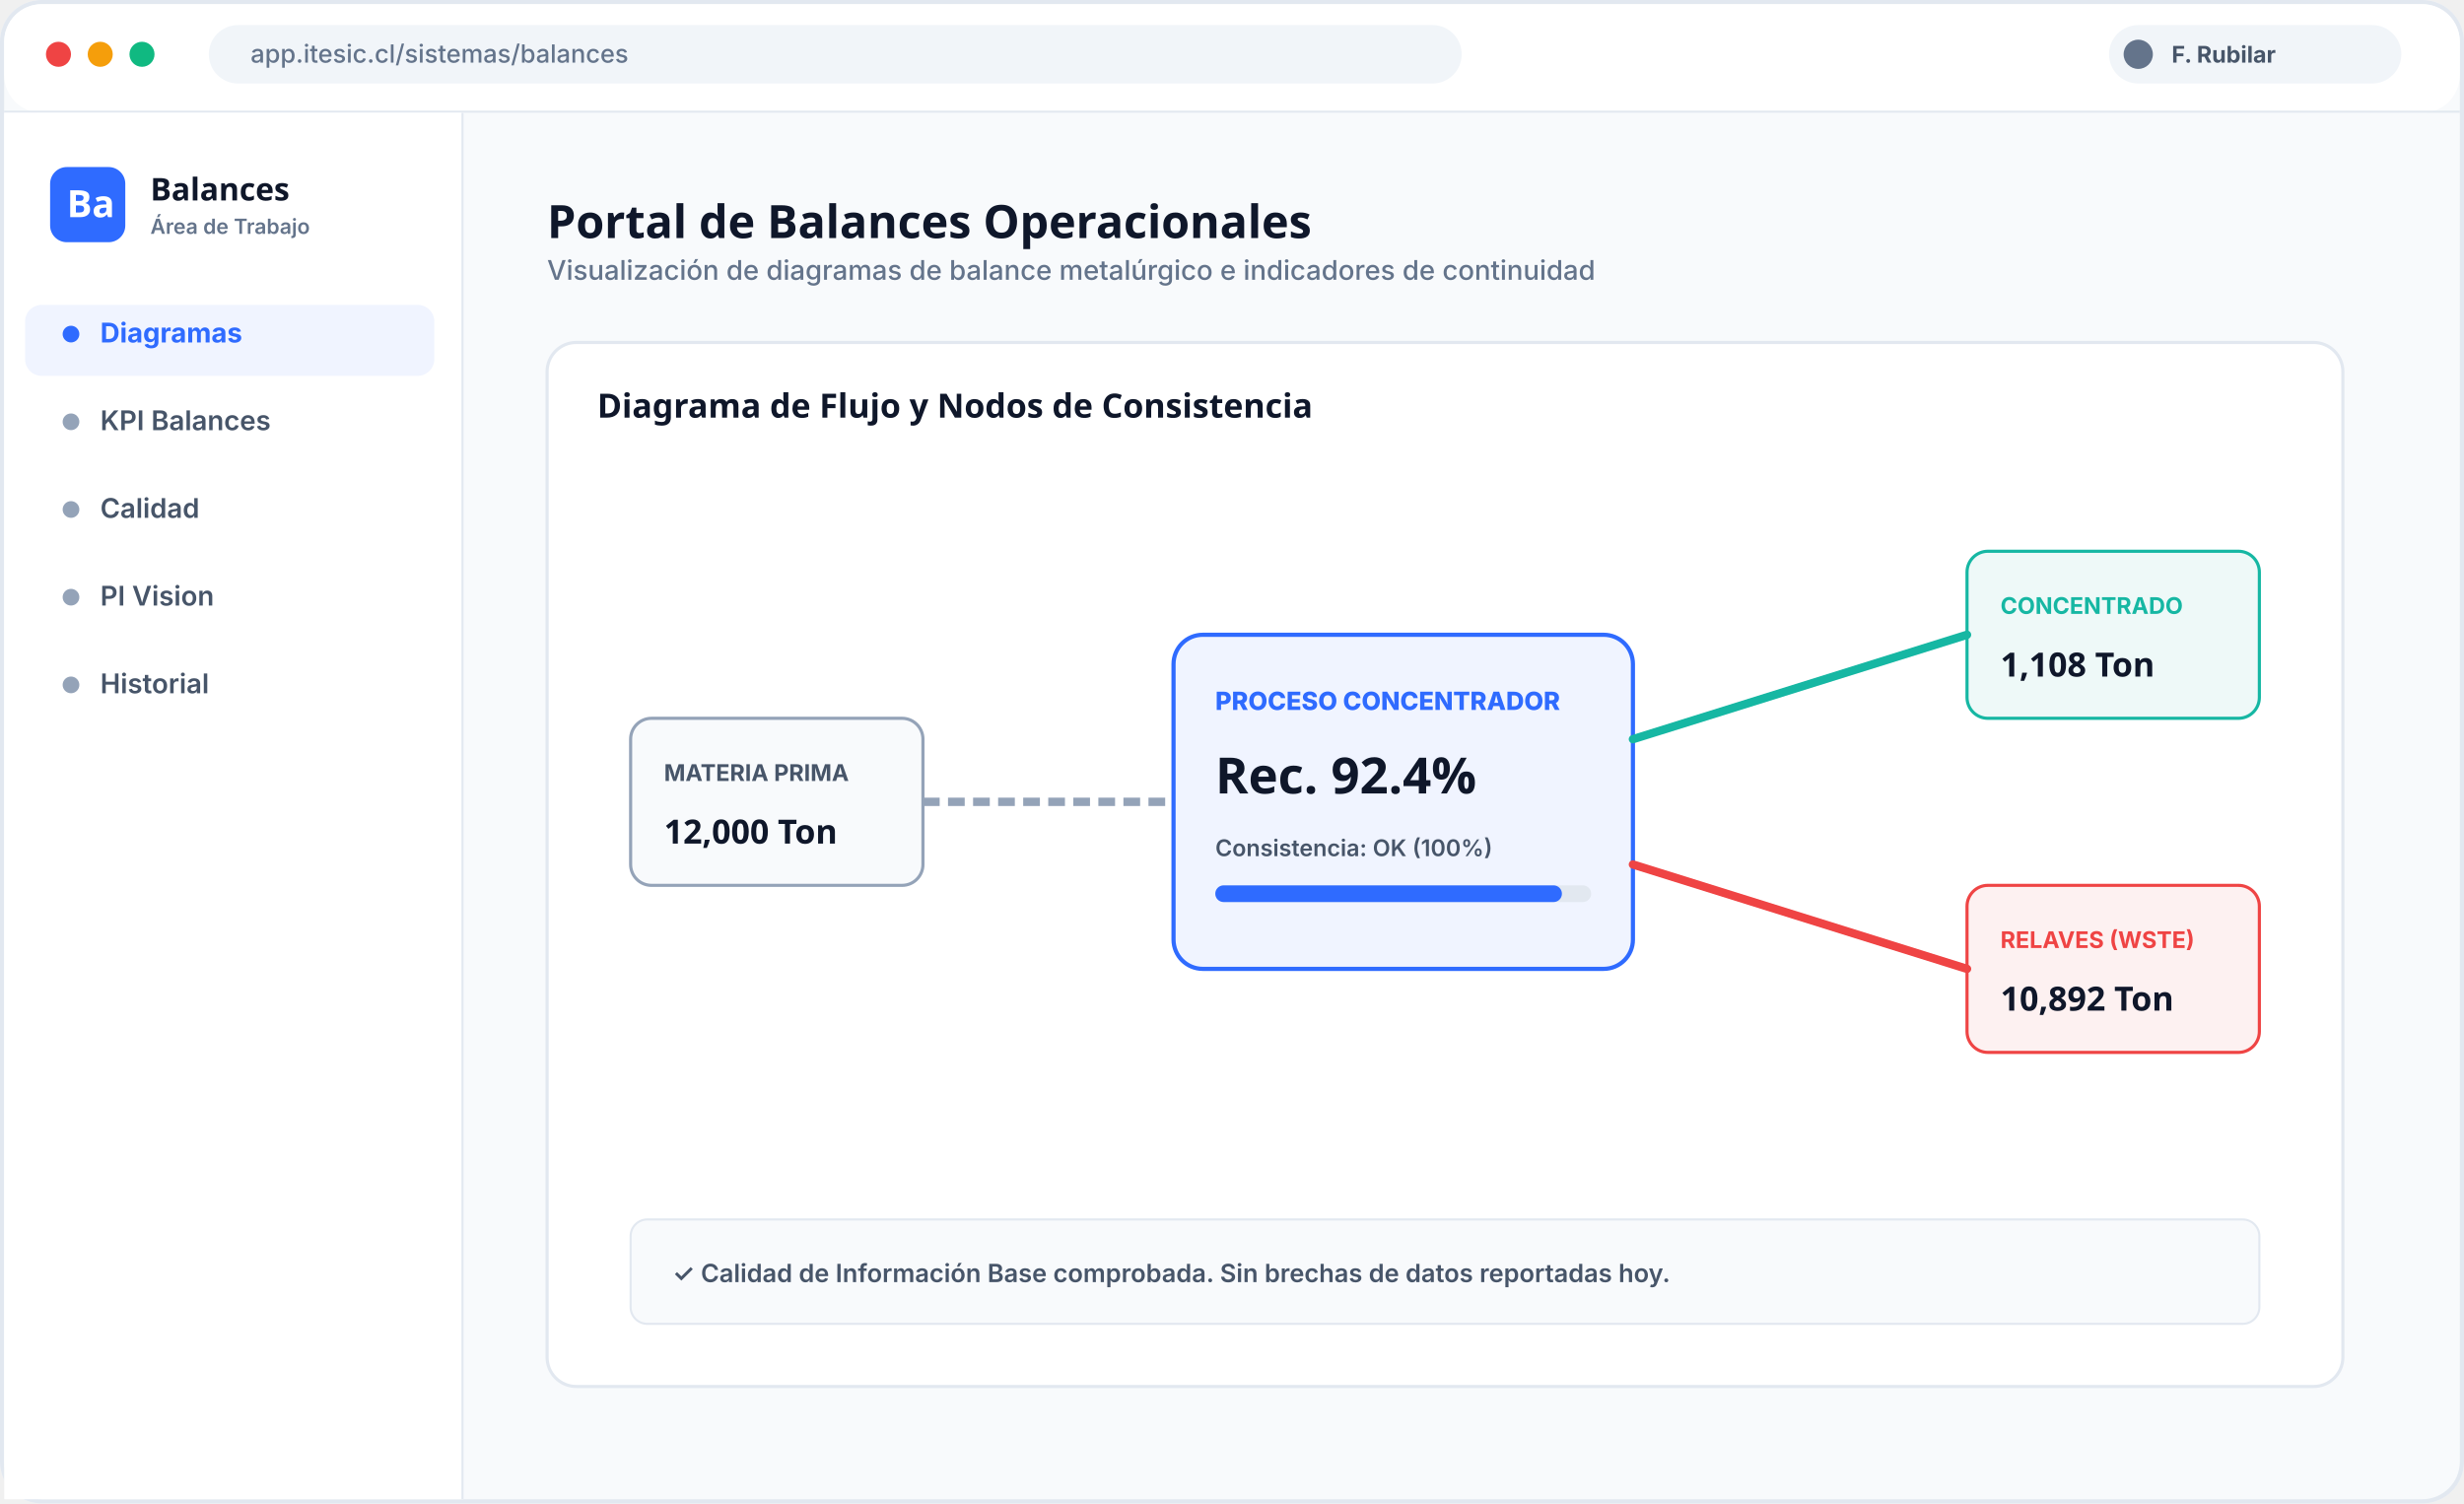
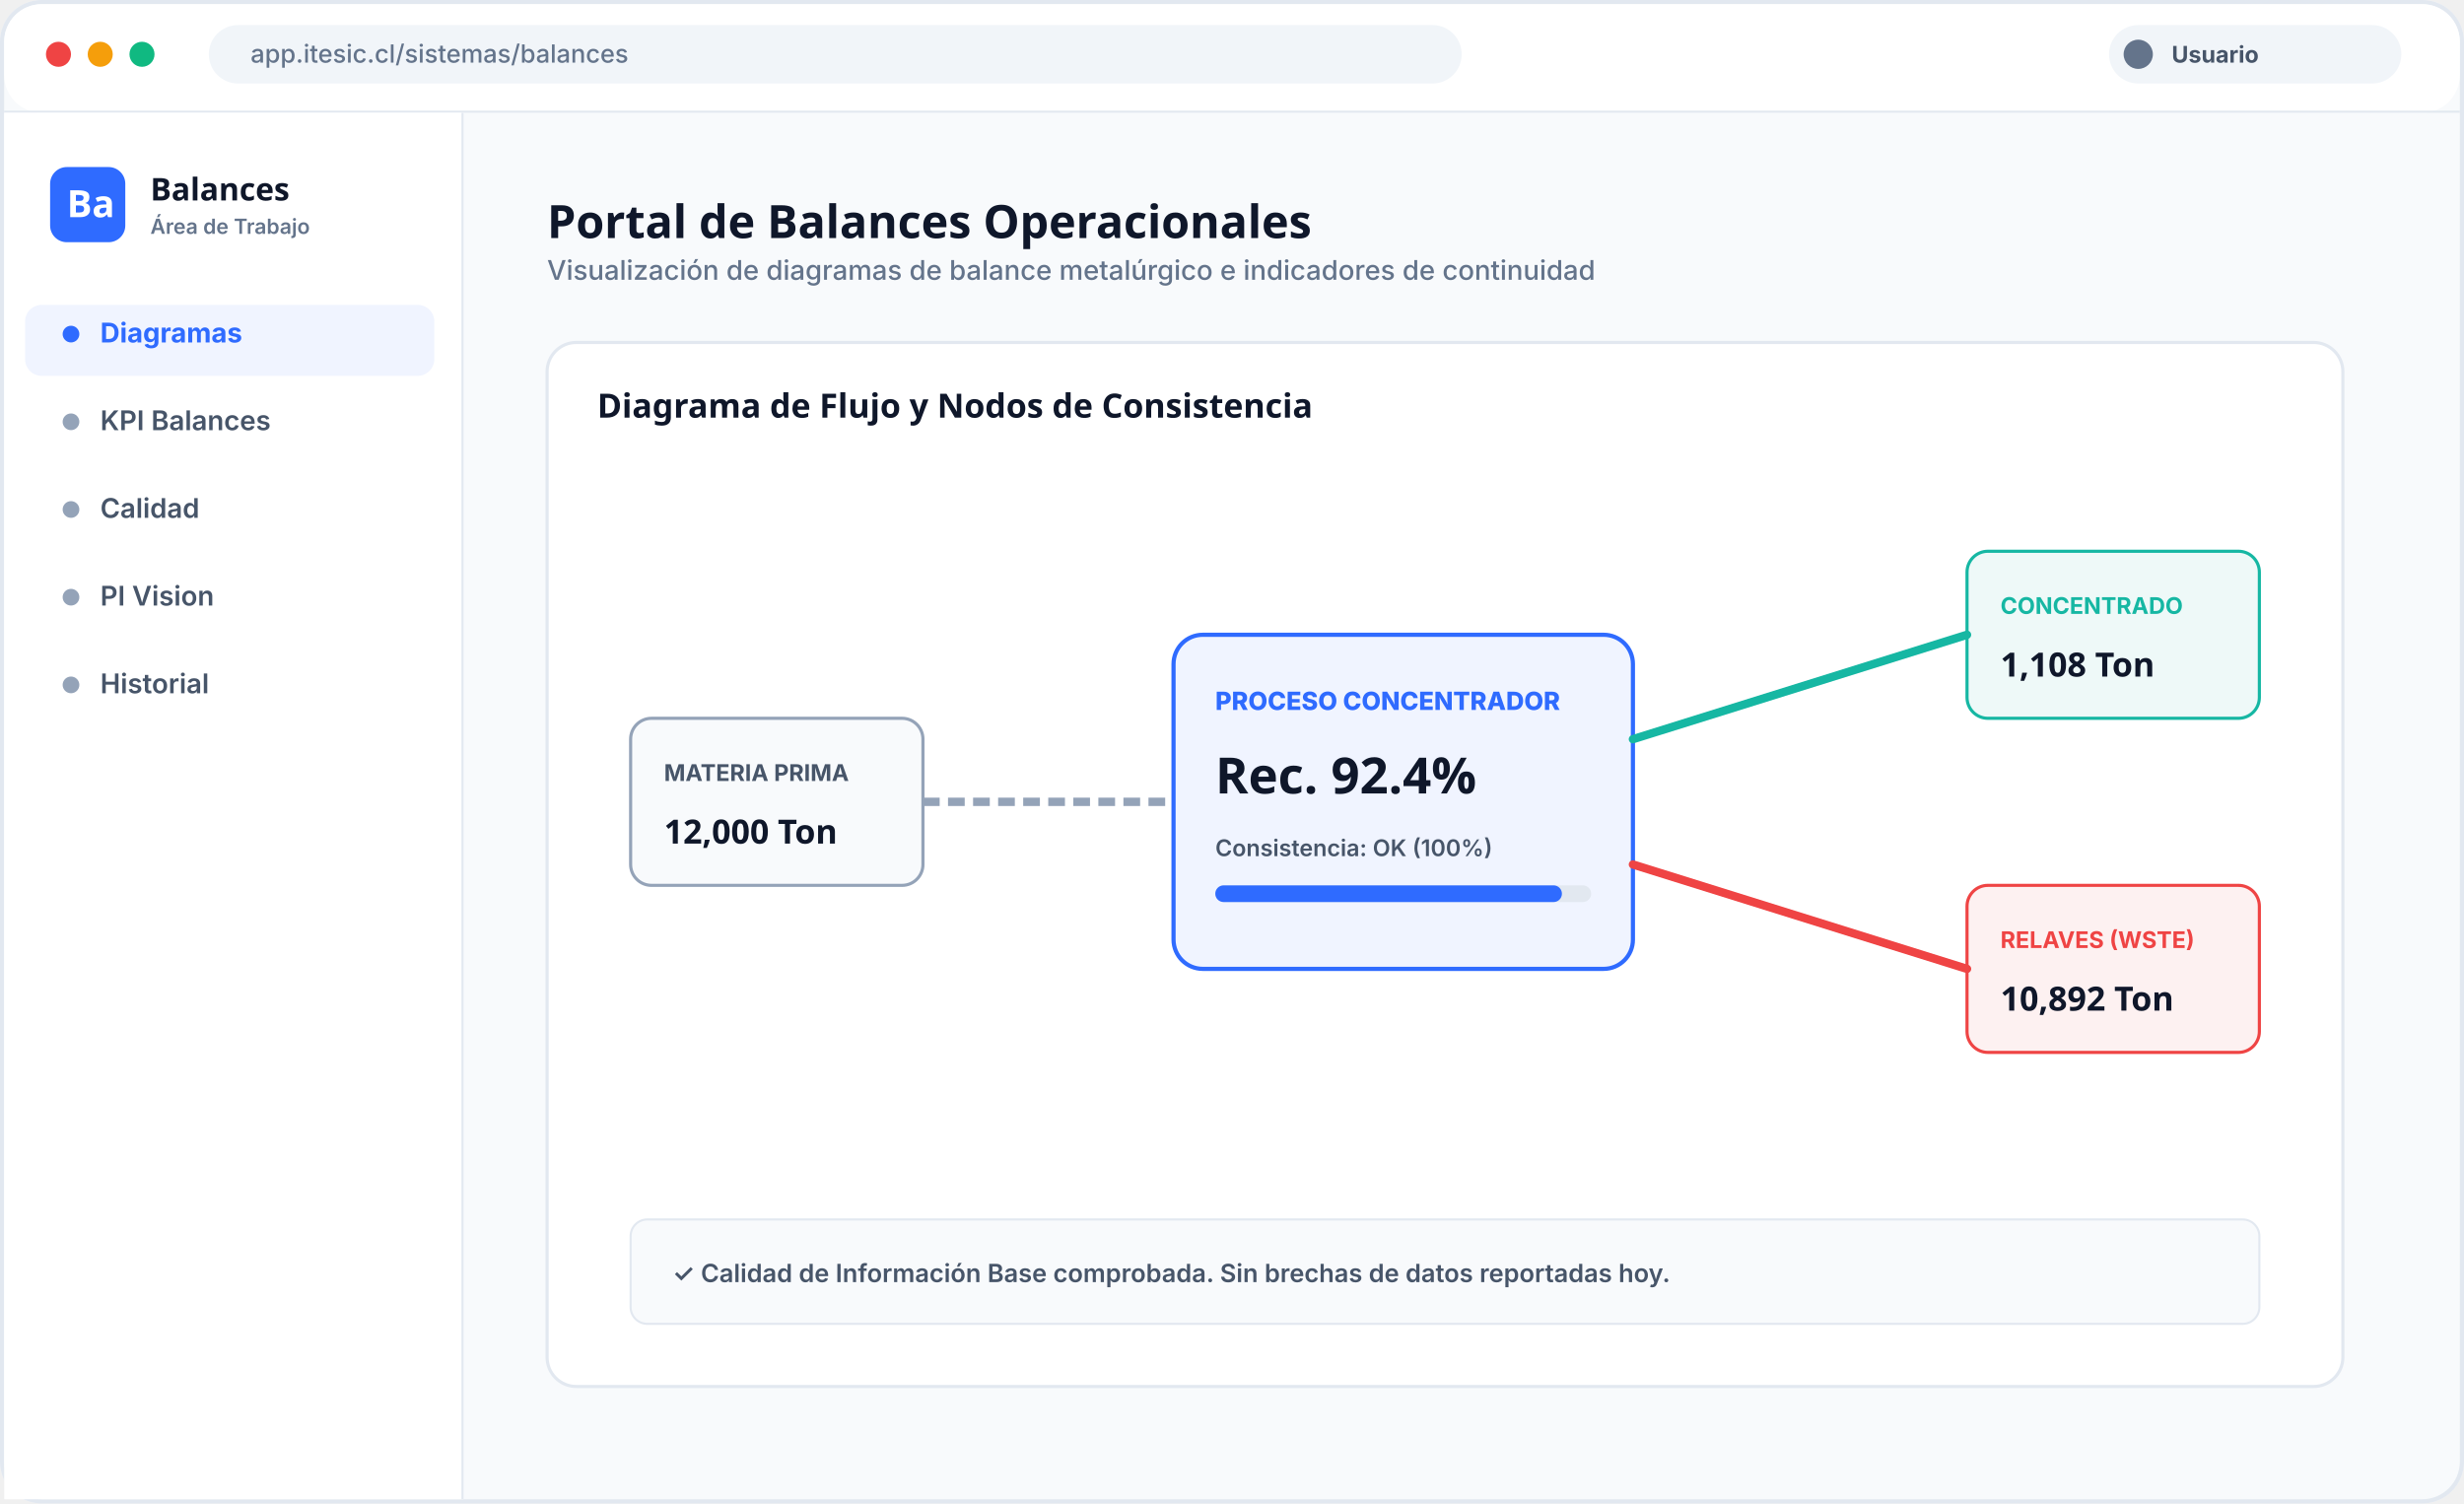
<svg xmlns="http://www.w3.org/2000/svg" width="1180" height="720" viewBox="0 0 1180 720" fill="none">
  <rect width="1180" height="720" rx="20" fill="#F3F5F9" />
  <rect x="1" y="1" width="1178" height="718" rx="19" fill="#F8FAFC" stroke="#E2E8F0" stroke-width="2" />
  <rect x="2" y="2" width="1176" height="52" rx="18" fill="#FFFFFF" />
  <rect x="2" y="53" width="1176" height="1" fill="#E2E8F0" />
  <circle cx="28" cy="26" r="6" fill="#EF4444" />
  <circle cx="48" cy="26" r="6" fill="#F59E0B" />
  <circle cx="68" cy="26" r="6" fill="#10B981" />
  <rect x="100" y="12" width="600" height="28" rx="14" fill="#F1F5F9" />
  <text x="120" y="30" fill="#64748B" font-family="Inter, sans-serif" font-size="12" font-weight="500">app.itesic.cl/sistemas/balances</text>
  <rect x="1010" y="12" width="140" height="28" rx="14" fill="#F1F5F9" />
  <circle cx="1024" cy="26" r="7" fill="#64748B" />
-   <text x="1040" y="30" fill="#475569" font-family="Inter, sans-serif" font-size="11" font-weight="700">F. Rubilar</text>
+   <text x="1040" y="30" fill="#475569" font-family="Inter, sans-serif" font-size="11" font-weight="700">Usuario</text>
  <rect x="2" y="54" width="220" height="664" fill="#FFFFFF" />
  <rect x="221" y="54" width="1" height="664" fill="#E2E8F0" />
  <rect x="24" y="80" width="36" height="36" rx="8" fill="#2F6BFF" />
  <text x="32" y="104" fill="#FFFFFF" font-family="Sora, sans-serif" font-size="18" font-weight="900">Ba</text>
  <text x="72" y="96" fill="#0F172A" font-family="Sora, sans-serif" font-size="15" font-weight="800">Balances</text>
  <text x="72" y="112" fill="#64748B" font-family="Inter, sans-serif" font-size="10" font-weight="600">Área de Trabajo</text>
  <rect x="12" y="146" width="196" height="34" rx="8" fill="#2F6BFF12" />
  <circle cx="34" cy="160" r="4" fill="#2F6BFF" />
  <text x="48" y="164" fill="#2F6BFF" font-family="Inter, sans-serif" font-size="13" font-weight="700">Diagramas</text>
  <circle cx="34" cy="202" r="4" fill="#94A3B8" />
  <text x="48" y="206" fill="#475569" font-family="Inter, sans-serif" font-size="13" font-weight="600">KPI Balances</text>
  <circle cx="34" cy="244" r="4" fill="#94A3B8" />
  <text x="48" y="248" fill="#475569" font-family="Inter, sans-serif" font-size="13" font-weight="600">Calidad</text>
  <circle cx="34" cy="286" r="4" fill="#94A3B8" />
  <text x="48" y="290" fill="#475569" font-family="Inter, sans-serif" font-size="13" font-weight="600">PI Vision</text>
  <circle cx="34" cy="328" r="4" fill="#94A3B8" />
  <text x="48" y="332" fill="#475569" font-family="Inter, sans-serif" font-size="13" font-weight="600">Historial</text>
  <g transform="translate(242, 74)">
    <text x="20" y="40" fill="#0F172A" font-family="Sora, sans-serif" font-size="22" font-weight="800">Portal de Balances Operacionales</text>
    <text x="20" y="60" fill="#64748B" font-family="Inter, sans-serif" font-size="13" font-weight="500">Visualización de diagramas de balance metalúrgico e indicadores de continuidad</text>
    <g transform="translate(20, 90)">
      <rect x="0" y="0" width="860" height="500" rx="14" fill="#FFFFFF" stroke="#E2E8F0" stroke-width="1.5" />
      <text x="24" y="36" fill="#0F172A" font-family="Sora, sans-serif" font-size="16" font-weight="800">Diagrama de Flujo y Nodos de Consistencia</text>
      <rect x="40" y="180" width="140" height="80" rx="10" fill="#F8FAFC" stroke="#94A3B8" stroke-width="1.5" />
      <text x="56" y="210" fill="#475569" font-family="Inter, sans-serif" font-size="11" font-weight="700">MATERIA PRIMA</text>
      <text x="56" y="240" fill="#0F172A" font-family="Sora, sans-serif" font-size="16" font-weight="800">12,000 Ton</text>
      <path d="M180 220 L300 220" stroke="#94A3B8" stroke-width="4" stroke-dasharray="8 4" fill="none" />
      <rect x="300" y="140" width="220" height="160" rx="14" fill="#2F6BFF12" stroke="#2F6BFF" stroke-width="2" />
      <text x="320" y="176" fill="#2F6BFF" font-family="Inter, sans-serif" font-size="12" font-weight="800">PROCESO CONCENTRADOR</text>
      <text x="320" y="216" fill="#0F172A" font-family="Sora, sans-serif" font-size="24" font-weight="800">Rec. 92.4%</text>
      <text x="320" y="246" fill="#475569" font-family="Inter, sans-serif" font-size="11" font-weight="600">Consistencia: OK (100%)</text>
      <rect x="320" y="260" width="180" height="8" rx="4" fill="#E2E8F0" />
      <rect x="320" y="260" width="166" height="8" rx="4" fill="#2F6BFF" />
      <path d="M520 190 L680 140" stroke="#16B7A3" stroke-width="4" stroke-linecap="round" fill="none" />
      <path d="M520 250 L680 300" stroke="#EF4444" stroke-width="4" stroke-linecap="round" fill="none" />
      <rect x="680" y="100" width="140" height="80" rx="10" fill="#16B7A312" stroke="#16B7A3" stroke-width="1.5" />
      <text x="696" y="130" fill="#16B7A3" font-family="Inter, sans-serif" font-size="11" font-weight="700">CONCENTRADO</text>
      <text x="696" y="160" fill="#0F172A" font-family="Sora, sans-serif" font-size="16" font-weight="800">1,108 Ton</text>
      <rect x="680" y="260" width="140" height="80" rx="10" fill="#EF444412" stroke="#EF4444" stroke-width="1.5" />
      <text x="696" y="290" fill="#EF4444" font-family="Inter, sans-serif" font-size="11" font-weight="700">RELAVES (WSTE)</text>
      <text x="696" y="320" fill="#0F172A" font-family="Sora, sans-serif" font-size="16" font-weight="800">10,892 Ton</text>
      <rect x="40" y="420" width="780" height="50" rx="8" fill="#F8FAFC" stroke="#E2E8F0" />
      <text x="60" y="450" fill="#475569" font-family="Inter, sans-serif" font-size="12" font-weight="600">✓ Calidad de Información Base comprobada. Sin brechas de datos reportadas hoy.</text>
    </g>
  </g>
</svg>
